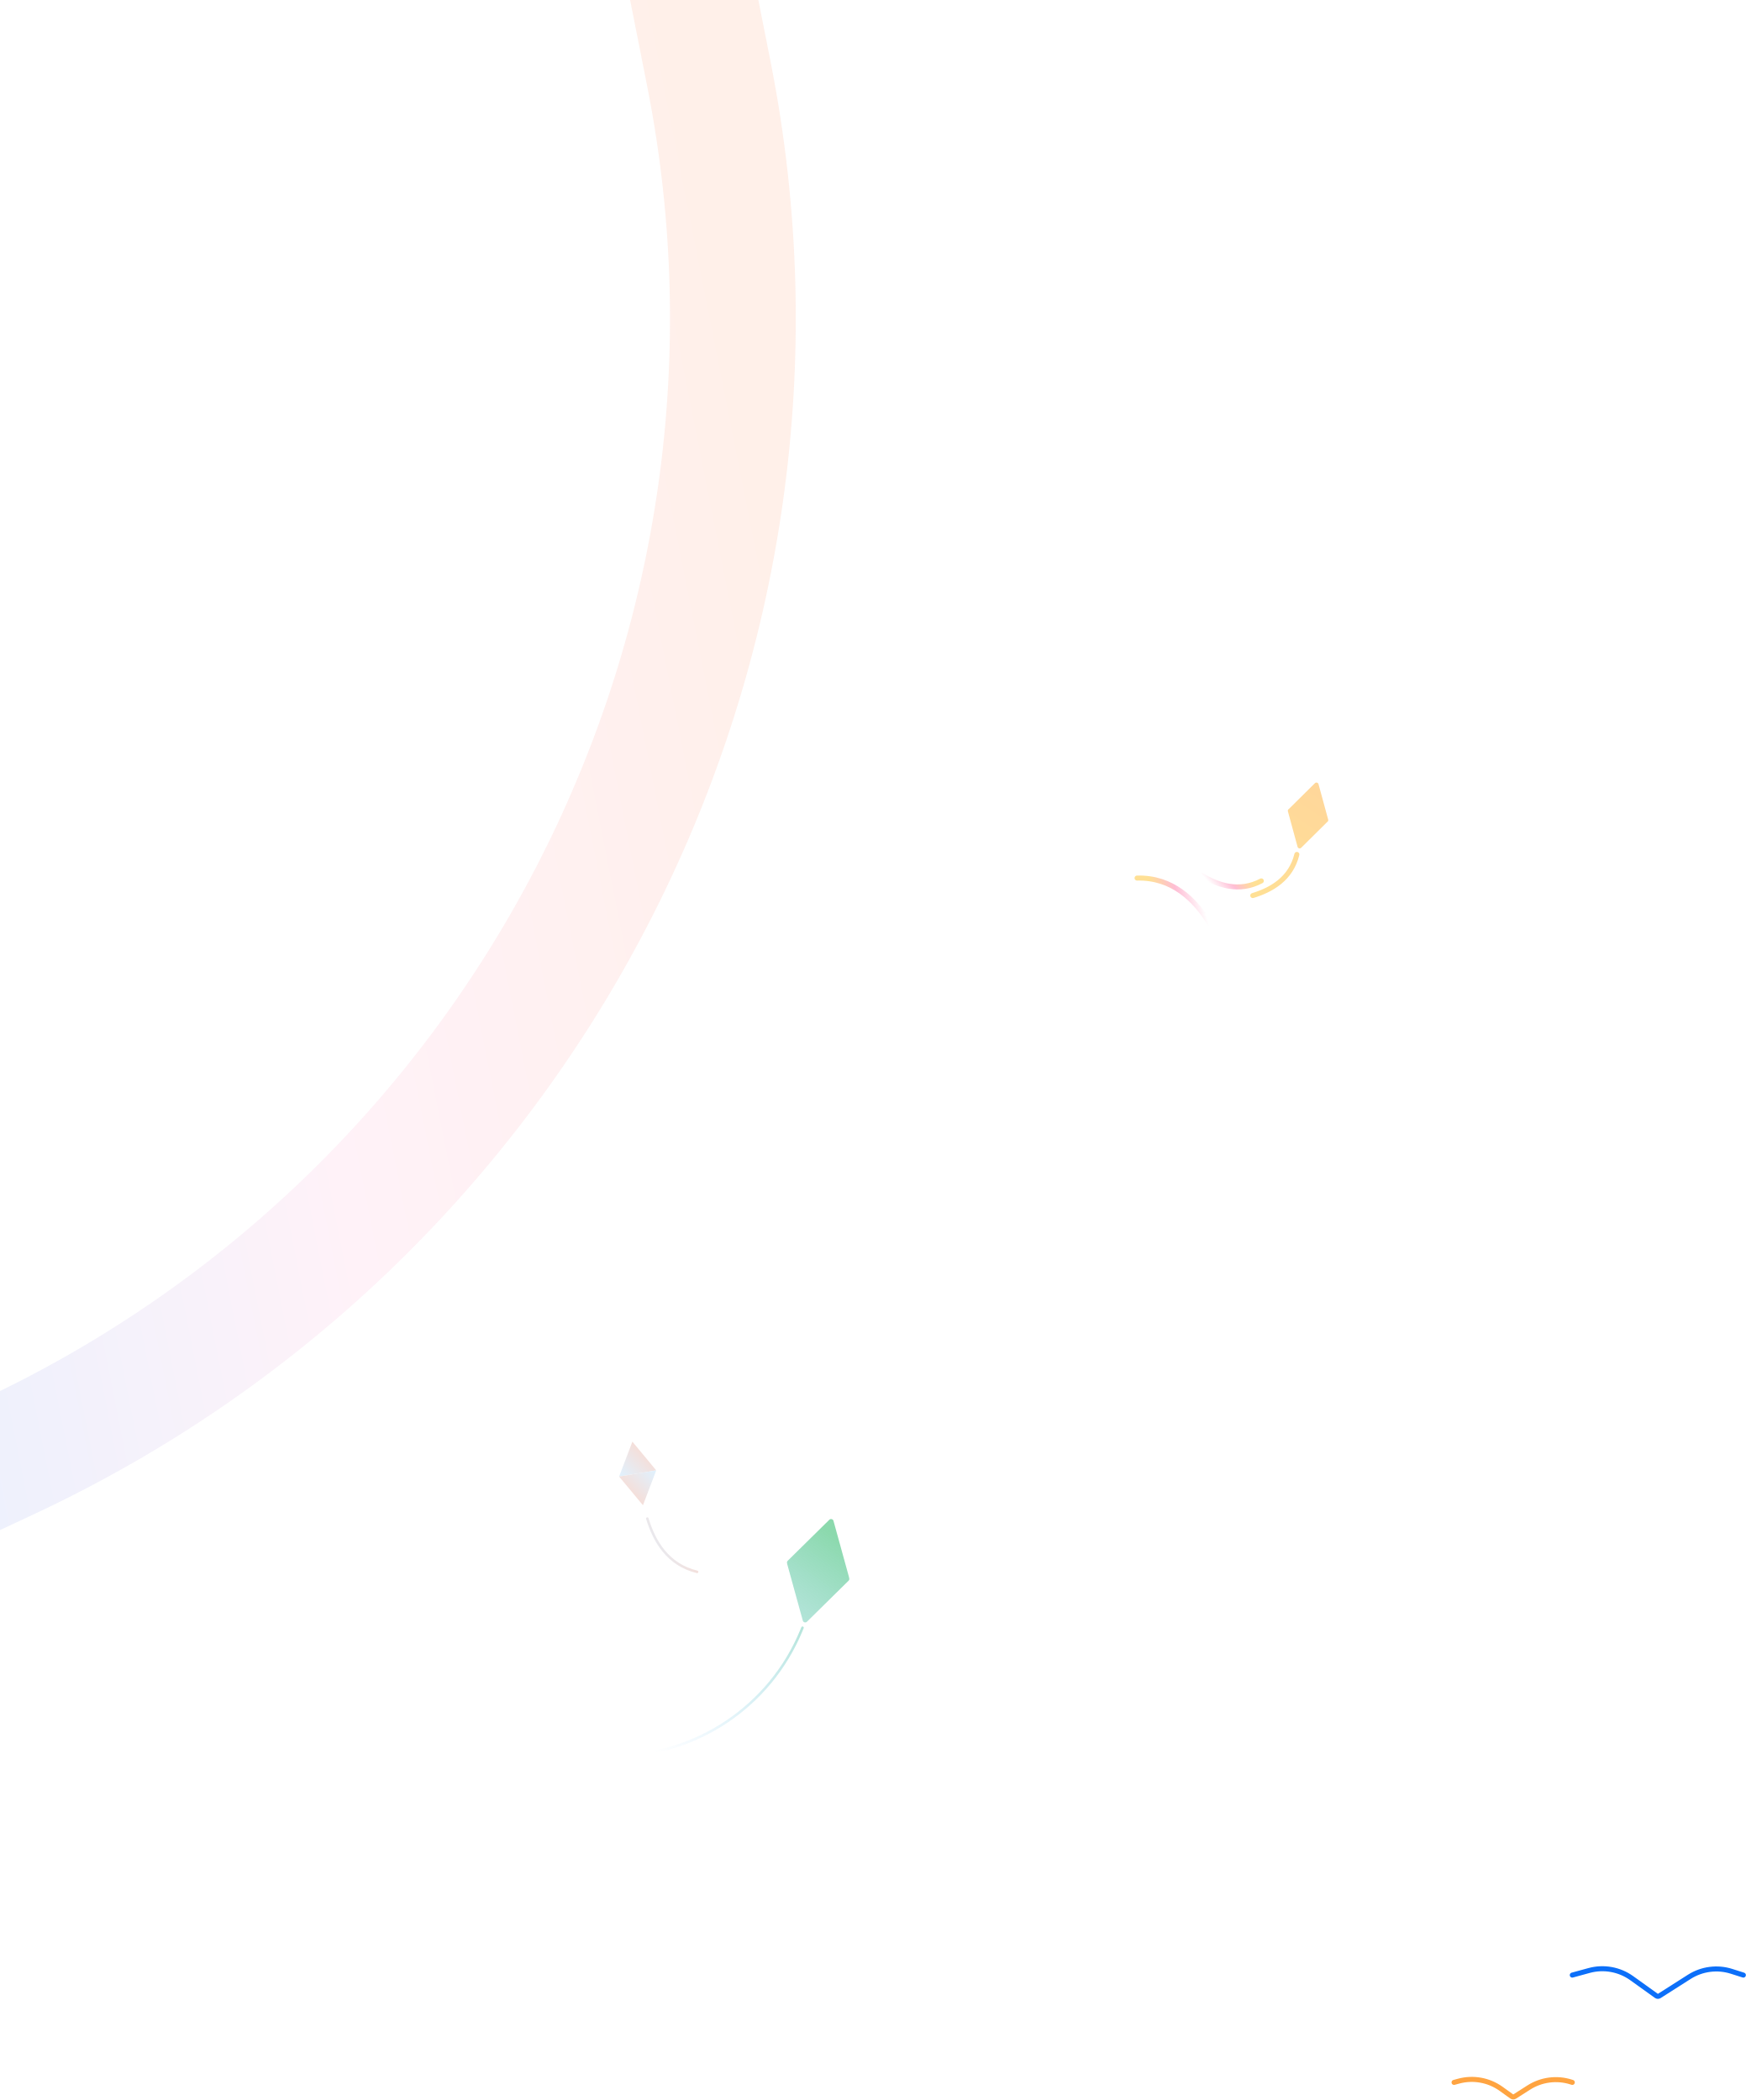
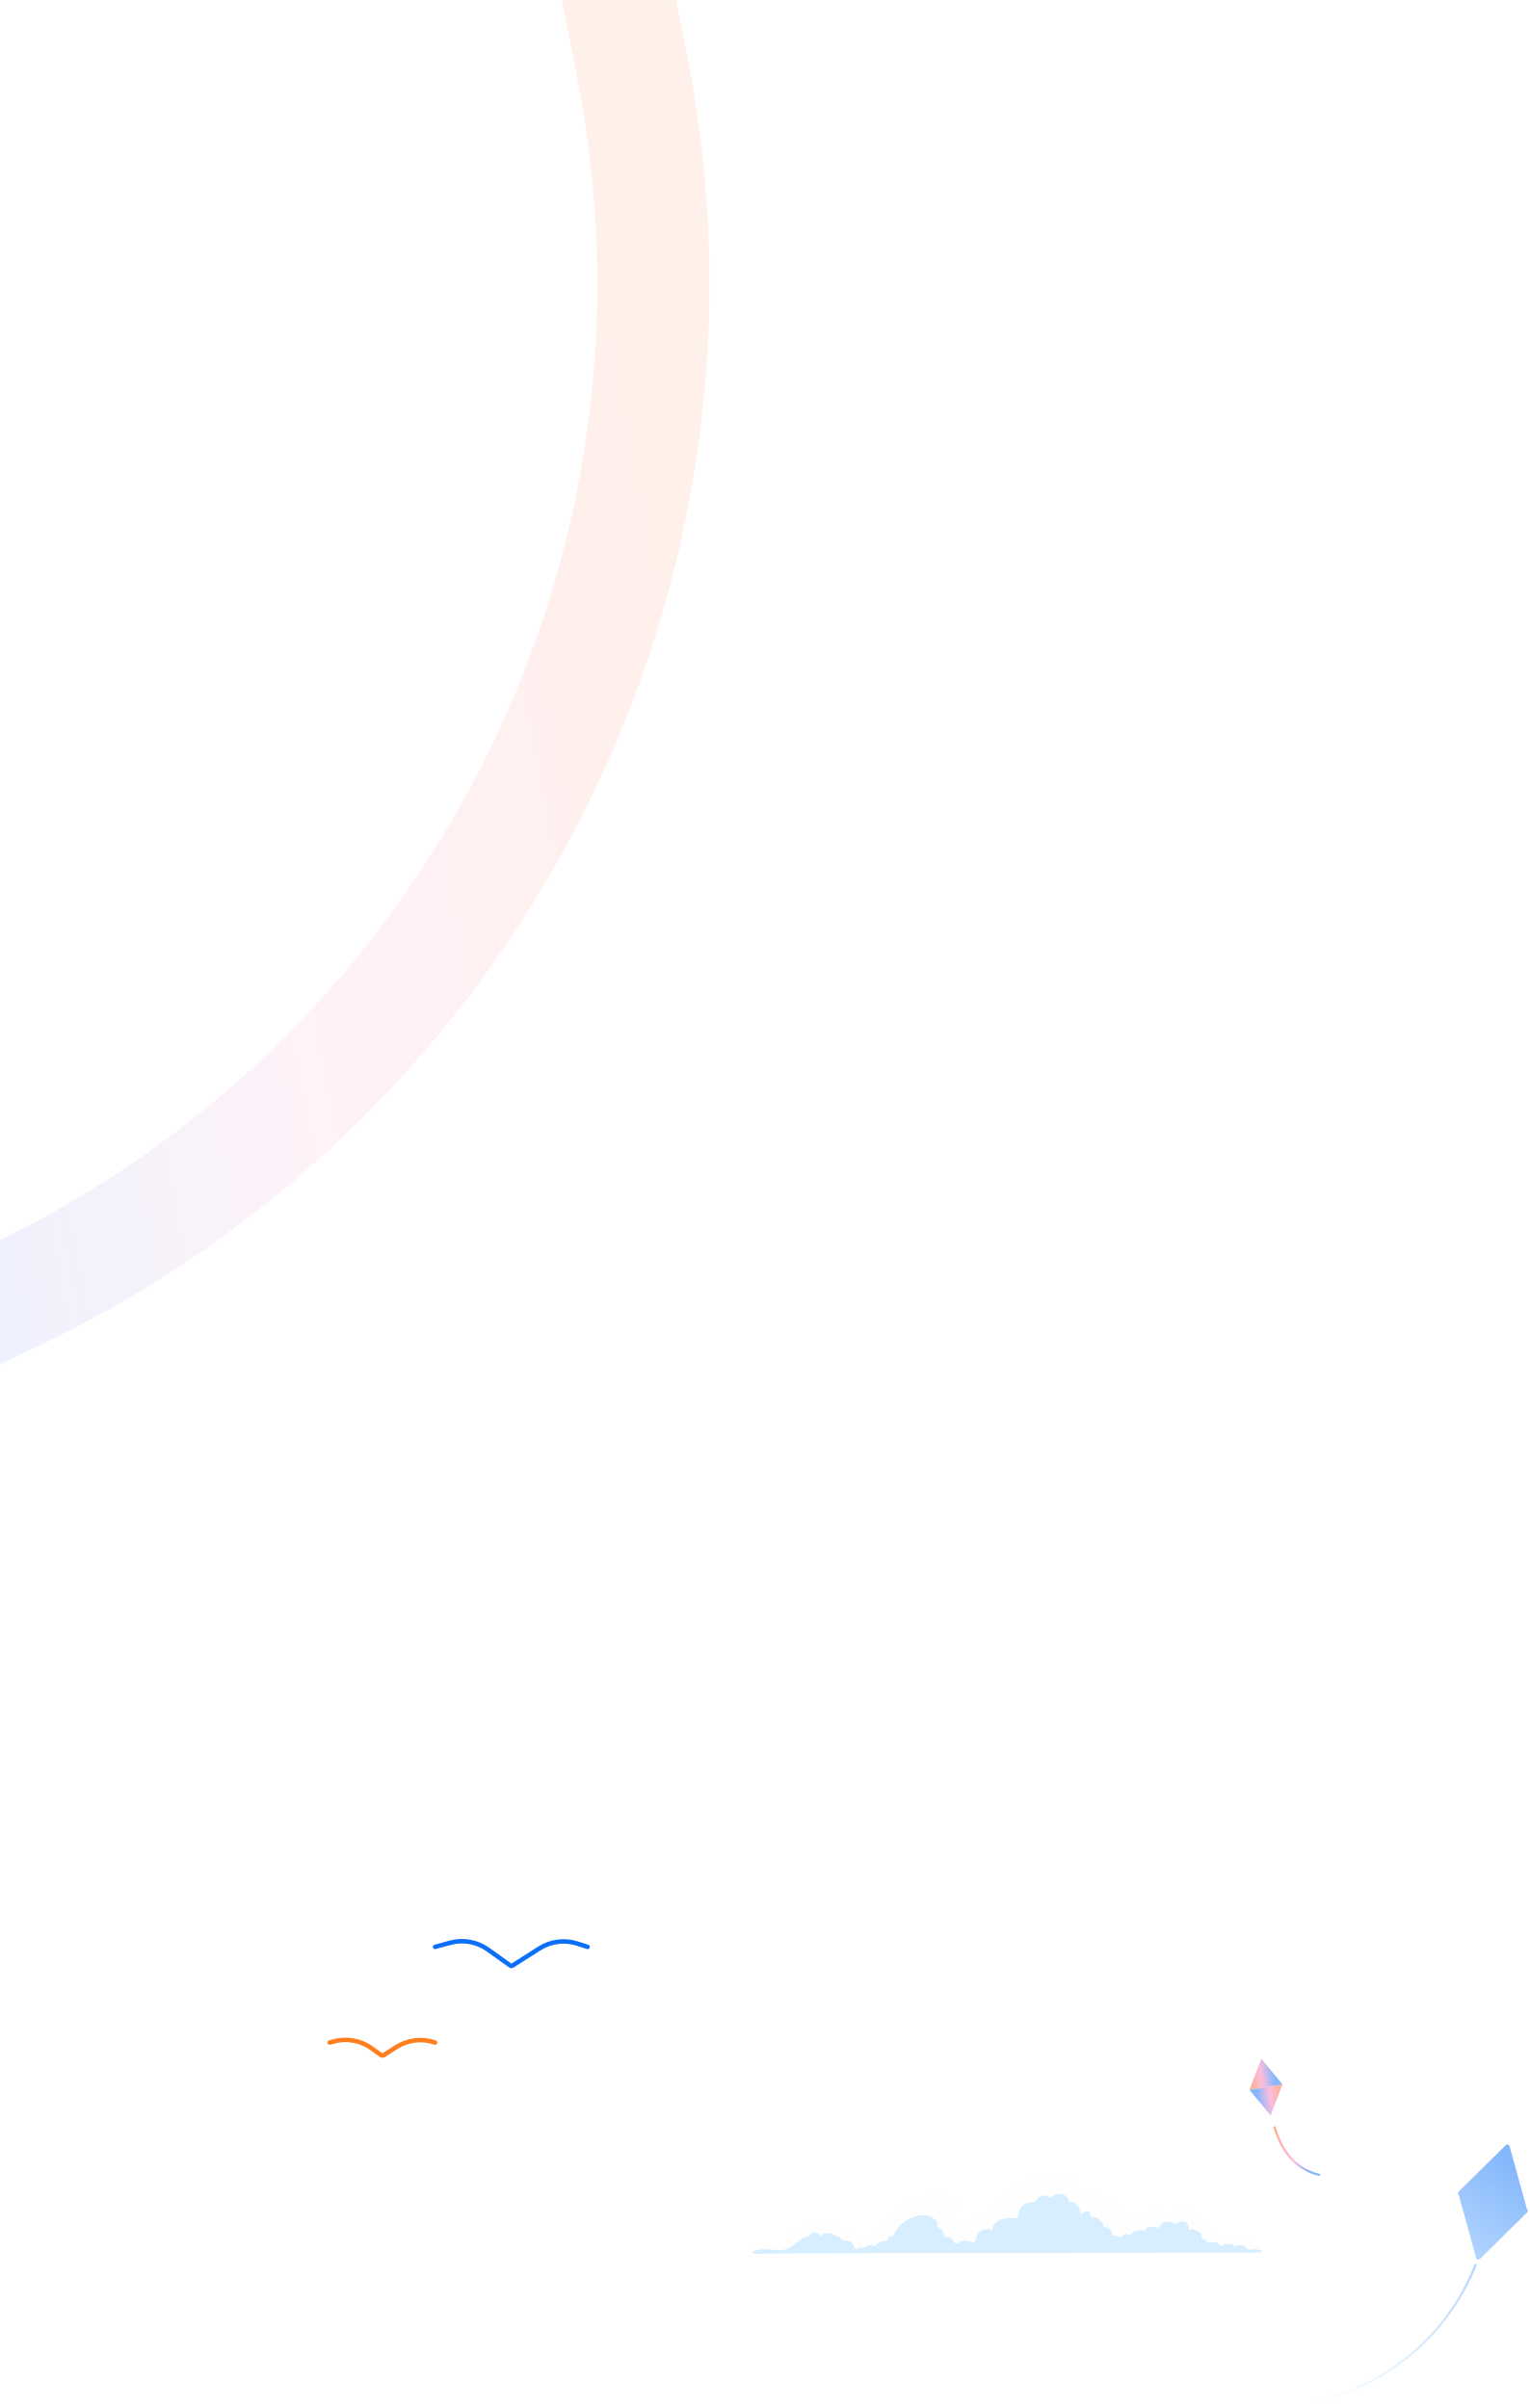
- <svg xmlns="http://www.w3.org/2000/svg" width="694" height="835" viewBox="0 0 694 835" fill="none">
+ <svg xmlns="http://www.w3.org/2000/svg" width="682" height="1074" viewBox="0 0 682 1074" fill="none">
+   <path opacity="0.1" d="M255.768 -102L281.766 29.3C326.443 254.938 211.416 481.946 3.045 579.362L-167.932 659.295" stroke="url(#paint0_linear)" stroke-width="50" stroke-linecap="round" />
+   <g opacity="0.2">
+     <path d="M530.772 1004.76C526.372 1004.76 521.972 1004.76 517.572 1004.76C462.279 1004.78 406.986 1004.8 351.694 1005.09C349.033 1005.1 346.374 1005.12 343.713 1005.13C342.383 1005.14 341.053 1005.15 339.722 1005.16C338.565 1005.16 337.312 1005.38 336.17 1005.12C335.504 1004.97 334.843 1004.35 335.033 1003.69C335.115 1003.41 335.336 1003.19 335.564 1003C337.759 1001.21 340.951 1001.35 343.703 1002.04C345.642 1001.08 347.864 1000.69 350.014 1000.95C350.371 1000.99 350.764 1001.04 351.063 1000.84C351.273 1000.7 351.393 1000.47 351.506 1000.24C352.688 997.887 354.161 995.573 356.351 994.104C358.54 992.635 361.59 992.195 363.803 993.628C364.209 992.509 365.476 991.944 366.658 991.798C369.529 991.443 372.305 992.814 374.834 994.216C377.595 995.747 380.381 997.427 382.287 999.943C382.418 1000.12 382.563 1000.31 382.775 1000.35C382.968 1000.4 383.164 1000.31 383.346 1000.23C385.105 999.469 387.005 999.026 388.923 998.937C389.069 998.929 389.368 997.685 389.446 997.528C389.697 997.024 390.053 996.573 390.477 996.203C391.297 995.487 392.397 995.067 393.491 995.206C393.07 992.773 395.341 990.258 397.804 990.43C396.962 989.244 398.01 987.546 399.136 986.986C399.725 986.693 400.334 986.352 400.94 986.098C401.112 986.026 403.149 985.522 403.148 985.767C403.154 984.054 404.271 982.525 405.599 981.444C406.408 980.785 407.351 980.229 408.39 980.134C409.428 980.04 410.567 980.505 411.024 981.443C413.495 979.052 417.245 978.071 420.571 978.943C421.514 979.191 422.519 979.675 422.841 980.596C423.585 979.805 424.915 980.081 425.846 980.637C426.666 981.127 427.441 981.908 427.438 982.863C427.436 983.593 426.981 984.237 426.502 984.787C425.027 986.484 423.135 987.814 421.039 988.627C422.965 988.855 424.348 991.128 423.665 992.943C424.586 992.676 425.572 992.491 426.497 992.743C427.422 992.996 428.255 993.797 428.264 994.756C429.033 992.918 430.509 991.387 432.317 990.552C432.943 990.263 433.728 990.071 434.284 990.479C434.933 989.219 435.752 988.007 436.906 987.185C437.825 986.53 438.998 986.143 440.132 986.284C440.294 986.304 440.794 986.514 440.923 986.455C441.079 986.383 441.269 985.867 441.322 985.705C441.456 985.288 441.436 984.89 441.626 984.479C442.061 983.541 442.855 982.73 443.723 982.185C443.923 982.059 446.509 981.05 446.512 981.36C446.494 979.182 448.876 977.337 450.981 977.899C451.292 975.877 453.748 974.936 455.458 975.797C455.057 974.334 456.063 973.112 457.176 972.249C458.782 971.003 460.725 970.145 462.755 970.016C464.784 969.887 466.892 970.532 468.364 971.933C469.627 970.826 471.324 970.23 473.002 970.304C474.105 970.353 475.404 970.925 475.486 972.026C476.634 972.001 477.809 971.989 478.895 972.365C479.979 972.741 480.972 973.586 481.203 974.711C481.406 975.701 481.002 976.713 481.027 977.723C481.823 977.694 482.619 977.665 483.415 977.636C484.681 977.59 486 977.553 487.153 978.078C488.306 978.603 489.227 979.873 488.916 981.102C489.715 980.93 490.55 980.779 491.343 980.978C492.136 981.176 492.876 981.82 492.923 982.636C492.905 982.27 495.063 982.279 495.363 982.296C496.209 982.344 497.009 982.542 497.76 982.944C499.224 983.728 500.386 985.188 500.482 986.888C501.943 986.613 503.456 986.338 504.902 986.681C506.348 987.024 507.718 988.16 507.839 989.641C507.753 988.592 509.53 987.332 510.304 986.942C511.449 986.363 512.799 986.151 514.062 986.392C514.695 986.514 515.269 986.756 515.816 987.093C516.238 987.353 516.252 987.439 516.67 987.203C516.97 987.032 517.2 986.72 517.521 986.548C518.735 985.894 520.385 985.942 521.466 986.842C521.553 986.914 521.635 986.99 521.712 987.072C523.364 985.46 525.67 984.538 527.978 984.566C529.658 984.586 531.466 985.203 532.333 986.644C533.091 987.905 532.97 989.485 532.825 990.949C533.918 990.382 535.35 990.547 536.285 991.35C537.22 992.153 537.601 993.543 537.205 994.71C538.562 994.352 540.021 993.996 541.341 994.473C542.661 994.95 543.624 996.638 542.842 997.803C544.082 997.267 545.399 996.719 546.739 996.893C548.079 997.068 549.384 998.268 549.152 999.6C550.246 998.952 551.519 998.609 552.79 998.622C553.304 998.627 553.836 998.696 554.27 998.971C554.704 999.245 555.011 999.771 554.899 1000.27C555.697 999.891 556.53 999.502 557.415 999.504C558.299 999.507 559.249 1000.02 559.446 1000.89C559.372 1000.56 561.487 1001.14 561.651 1001.24C562.257 1001.61 562.827 1002.28 562.972 1003C563.278 1004.5 560.965 1004.75 559.943 1004.75C550.22 1004.75 540.496 1004.75 530.772 1004.76Z" fill="#FCFBF9" />
+     <path d="M336.17 1005.12C337.312 1005.38 338.565 1005.16 339.722 1005.16C341.053 1005.15 342.383 1005.14 343.713 1005.13C346.374 1005.12 349.034 1005.1 351.694 1005.09C406.986 1004.8 462.279 1004.78 517.572 1004.76C521.972 1004.76 526.372 1004.76 530.772 1004.76C540.496 1004.75 550.22 1004.75 559.944 1004.75C560.725 1004.75 562.258 1004.6 562.801 1003.86C560.878 1003.12 558.719 1002.98 556.726 1003.51C556.876 1003.47 555.323 1002 555.14 1001.89C554.419 1001.5 553.579 1001.3 552.756 1001.34C552.076 1001.38 551.013 1002.05 550.539 1001.85C550.175 1001.7 549.898 1001.3 549.471 1001.15C549.011 1000.99 548.515 1000.93 548.031 1000.89C547.42 1000.84 546.799 1000.81 546.2 1000.94C545.601 1001.07 545.017 1001.38 544.687 1001.9C544.223 1001.16 543.466 1000.64 542.649 1000.35C541.832 1000.06 540.954 999.972 540.085 999.965C539.573 999.961 539.134 1000.16 538.653 1000.2C538.13 1000.25 538.227 1000.01 537.951 999.571C537.507 998.865 536.64 998.394 535.8 998.568C535.85 997.865 535.895 997.126 535.598 996.486C535.285 995.812 534.639 995.355 533.979 995.014C532.78 994.395 531.284 994.073 530.104 994.728C530.079 994.046 530.039 993.355 529.829 992.705C529.62 992.055 529.221 991.442 528.628 991.105C527.825 990.649 526.826 990.767 525.929 990.984C525.165 991.169 524.334 991.485 524.005 992.199C523.586 991.504 522.798 991.095 521.997 990.965C520.946 990.795 519.518 990.942 518.537 991.379C517.886 991.669 517.619 992.191 517.292 992.784C517.011 993.294 516.773 993.655 516.136 993.596C514.99 993.489 514.043 992.911 512.835 993.078C511.666 993.239 510.505 994.123 510.445 995.303C508.332 993.974 505.165 994.833 504.013 997.048C502.843 995.869 500.466 996.484 500.016 998.083C498.827 997.371 497.409 997.048 496.029 997.176C496.182 995.122 494.251 993.167 492.196 993.295C491.695 990.53 488.867 988.398 486.07 988.676C486.477 987.833 486.045 986.568 485.112 986.275C484.562 986.103 484.046 986.441 483.552 986.703C483.381 986.793 482.022 987.513 482.066 987.692C481.767 986.45 481.436 985.191 480.752 984.112C480.068 983.034 478.964 982.148 477.692 982.036C477.308 982.002 476.884 982.055 476.613 982.329C476.645 980.588 475.211 979.017 473.515 978.626C471.818 978.235 469.988 978.893 468.708 980.073C468.597 980.176 468.472 980.288 468.321 980.285C468.218 980.282 468.126 980.225 468.039 980.169C467.529 979.84 467.01 979.503 466.426 979.336C465.378 979.037 464.219 979.332 463.321 979.95C462.774 980.327 462.315 980.815 461.928 981.352C461.757 981.589 461.625 981.951 461.423 982.153C461.138 982.436 461.243 982.353 460.83 982.318C459.78 982.232 458.857 982.229 457.851 982.613C455.993 983.324 454.411 984.986 454.226 987.026C454.162 987.746 454.193 988.587 453.634 989.045C453.244 989.364 452.695 989.374 452.191 989.367C450.068 989.337 447.873 989.275 445.91 990.082C443.947 990.89 442.274 992.839 442.522 994.947C440.062 993.226 436.072 994.716 435.342 997.628C435.133 998.46 435.063 999.487 434.303 999.885C433.623 1000.24 432.817 999.859 432.087 999.625C430.568 999.137 428.841 999.345 427.481 1000.18C426.571 1000.74 426.755 1000.56 425.689 1000.63C425.548 998.459 422.808 996.928 420.883 997.946C421.216 995.973 419.885 993.858 417.963 993.304C418.713 989.792 414.006 987.584 410.444 988.041C405.19 988.714 400.397 992.274 398.233 997.11C398.275 997.015 396.797 997.374 396.641 997.477C396.152 997.802 395.761 998.303 395.595 998.869C395.384 999.591 395.717 999.888 394.838 999.711C394.062 999.554 393.291 999.564 392.547 999.863C391.653 1000.22 390.91 1000.95 390.528 1001.83C389.582 1001.5 388.569 1001.3 387.573 1001.42C386.577 1001.55 385.599 1002.01 384.985 1002.8C384.249 1002.27 383.151 1002.31 382.456 1002.89C381.902 1003.36 381.349 1002.89 381.057 1002.36C380.647 1001.61 380.465 1000.85 379.8 1000.25C378.734 999.297 377.151 999.246 375.725 999.364C375.684 999.368 374.854 998.302 374.72 998.19C374.292 997.835 373.812 997.575 373.293 997.378C372.421 997.045 371.684 996.501 370.773 996.221C369.364 995.787 366.982 995.554 366.612 997.476C365.689 996.729 364.7 995.952 363.521 995.807C362.343 995.662 360.969 996.449 360.949 997.636C357.217 997.283 354.726 1001.4 351.289 1002.9C348.088 1004.29 344.42 1003.28 340.93 1003.16C339.009 1003.09 336.857 1003.55 335.252 1004.56C335.478 1004.83 335.822 1005.04 336.17 1005.12Z" fill="#32AAFF" />
+   </g>
+   <path d="M194 868.333L200.682 866.508C206.493 864.921 212.709 866.038 217.604 869.547L227.45 876.606C227.782 876.844 228.226 876.856 228.57 876.637L240.503 869.033C245.507 865.844 251.669 865.042 257.323 866.843L262 868.333" stroke="#0C6FF9" stroke-width="2" stroke-linecap="round" />
+   <path d="M147 911L148.769 910.516C154.587 908.924 160.813 910.044 165.712 913.562L169.95 916.605C170.282 916.843 170.726 916.856 171.071 916.636L176.694 913.046C181.703 909.849 187.874 909.045 193.535 910.852L194 911" stroke="#FF7E1D" stroke-width="2" stroke-linecap="round" />
  <g opacity="0.5">
-     <path d="M259.917 584.296L251.541 574.205L246.88 586.463L259.917 584.296Z" fill="url(#paint0_linear)" stroke="url(#paint1_linear)" />
-     <path d="M247.044 587.45L255.42 597.542L260.081 585.283L247.044 587.45Z" fill="url(#paint2_linear)" stroke="url(#paint3_linear)" />
+     <path d="M562.378 918.226L557.103 932.099L571.858 929.647L562.378 918.226Z" fill="url(#paint1_linear)" />
+     <path d="M566.582 943.52L571.857 929.647L557.102 932.1L566.582 943.52Z" fill="url(#paint2_linear)" />
  </g>
-   <path opacity="0.5" d="M277.094 625C265.434 622.173 260.047 612.835 257.307 603.8" stroke="url(#paint4_linear)" stroke-linecap="round" />
-   <path opacity="0.5" fill-rule="evenodd" clip-rule="evenodd" d="M329.658 604.288C330.202 603.752 331.121 603.999 331.324 604.735L337.495 627.119C337.521 627.215 337.533 627.31 337.532 627.402C337.688 627.76 337.636 628.204 337.318 628.517L320.783 644.817C320.239 645.353 319.319 645.107 319.116 644.371L312.946 621.987C312.92 621.891 312.908 621.796 312.909 621.704C312.753 621.346 312.805 620.902 313.122 620.589L329.658 604.288ZM319.462 647.402C319.567 647.147 319.446 646.855 319.19 646.75C318.935 646.644 318.643 646.766 318.538 647.022L318.098 648.089C305.734 678.115 276.472 697.712 244 697.712V698.712C276.877 698.712 306.505 678.871 319.023 648.47L319.462 647.402Z" fill="url(#paint5_linear)" />
-   <path opacity="0.5" d="M451.999 349.134C466.068 348.797 475.007 357.741 480.854 367.147" stroke="url(#paint6_linear)" stroke-width="2" stroke-linecap="round" />
-   <path opacity="0.5" d="M501.388 350.259C492.622 354.902 484.169 352.076 477.52 347.986" stroke="url(#paint7_linear)" stroke-width="2" stroke-linecap="round" />
-   <path opacity="0.5" fill-rule="evenodd" clip-rule="evenodd" d="M522.692 311.406C523.158 310.945 523.948 311.156 524.12 311.788L527.967 325.893C528.081 326.309 527.871 326.704 527.534 326.879L517.225 337.096C516.76 337.557 515.97 337.346 515.797 336.713L511.95 322.609C511.837 322.193 512.047 321.798 512.384 321.623L522.692 311.406ZM498.28 357.049C497.751 357.209 497.193 356.91 497.033 356.382C496.872 355.853 497.171 355.295 497.699 355.135C505.033 352.911 512.332 348.628 514.545 339.497C514.675 338.96 515.216 338.631 515.753 338.761C516.29 338.891 516.619 339.431 516.489 339.968C514.029 350.117 505.887 354.742 498.28 357.049Z" fill="url(#paint8_linear)" />
-   <path d="M625 785.333L631.682 783.508C637.493 781.921 643.709 783.038 648.604 786.547L658.45 793.606C658.782 793.844 659.226 793.856 659.57 793.637L671.503 786.033C676.507 782.844 682.669 782.042 688.323 783.843L693 785.333" stroke="#0C6FF9" stroke-width="2" stroke-linecap="round" />
-   <path d="M578 828L579.769 827.516C585.587 825.924 591.813 827.044 596.712 830.562L600.95 833.605C601.282 833.843 601.726 833.856 602.071 833.636L607.694 830.046C612.703 826.849 618.874 826.045 624.535 827.852L625 828" stroke="#FFA441" stroke-width="2" stroke-linecap="round" />
-   <path opacity="0.1" d="M255.768 -102L281.766 29.3C326.443 254.938 211.416 481.946 3.045 579.362L-167.932 659.295" stroke="url(#paint9_linear)" stroke-width="50" stroke-linecap="round" />
+   <path opacity="0.5" d="M588.093 970C576.433 967.173 571.046 957.835 568.307 948.8" stroke="url(#paint3_linear)" stroke-linecap="round" />
+   <path opacity="0.5" fill-rule="evenodd" clip-rule="evenodd" d="M671.429 956.749C671.973 956.213 672.893 956.459 673.095 957.195L680.829 985.252C681.293 985.601 681.382 986.316 680.928 986.764L659.851 1007.54C659.307 1008.08 658.388 1007.83 658.185 1007.09L650.451 979.037C649.987 978.688 649.899 977.973 650.353 977.525L671.429 956.749ZM658.394 1010.41C658.499 1010.16 658.377 1009.86 658.122 1009.76C657.867 1009.65 657.574 1009.78 657.469 1010.03L656.925 1011.35C641.586 1048.6 605.284 1072.91 565 1072.91V1073.91C605.689 1073.91 642.357 1049.36 657.849 1011.73L658.394 1010.41Z" fill="url(#paint4_linear)" />
  <defs>
-     <linearGradient id="paint0_linear" x1="258.756" y1="572" x2="244.674" y2="585.622" gradientUnits="userSpaceOnUse">
-       <stop stop-color="#FFAD92" />
-       <stop offset="1" stop-color="#C0E5FF" />
-     </linearGradient>
-     <linearGradient id="paint1_linear" x1="258.756" y1="572" x2="244.674" y2="585.622" gradientUnits="userSpaceOnUse">
-       <stop stop-color="#FFAD92" />
-       <stop offset="1" stop-color="#C0E5FF" />
-     </linearGradient>
-     <linearGradient id="paint2_linear" x1="248.205" y1="599.747" x2="262.287" y2="586.125" gradientUnits="userSpaceOnUse">
-       <stop stop-color="#FFAD92" />
-       <stop offset="1" stop-color="#C0E5FF" />
-     </linearGradient>
-     <linearGradient id="paint3_linear" x1="248.205" y1="599.747" x2="262.287" y2="586.125" gradientUnits="userSpaceOnUse">
-       <stop stop-color="#FFAD92" />
-       <stop offset="1" stop-color="#C0E5FF" />
-     </linearGradient>
-     <linearGradient id="paint4_linear" x1="277.094" y1="603.8" x2="252.959" y2="617.125" gradientUnits="userSpaceOnUse">
-       <stop stop-color="#FFAD92" />
-       <stop offset="1" stop-color="#C0E5FF" />
-     </linearGradient>
-     <linearGradient id="paint5_linear" x1="323" y1="604.212" x2="258" y2="694.712" gradientUnits="userSpaceOnUse">
-       <stop stop-color="#18B35B" />
-       <stop offset="1" stop-color="#32AAFF" stop-opacity="0" />
-     </linearGradient>
-     <linearGradient id="paint6_linear" x1="459.567" y1="359.978" x2="477.206" y2="355.252" gradientUnits="userSpaceOnUse">
-       <stop stop-color="#FFC22B" />
-       <stop offset="0.5" stop-color="#FE7DAB" />
-       <stop offset="1" stop-color="#FE7DAB" stop-opacity="0" />
-     </linearGradient>
-     <linearGradient id="paint7_linear" x1="493.201" y1="345.803" x2="483.565" y2="354.338" gradientUnits="userSpaceOnUse">
-       <stop stop-color="#FFC22B" />
-       <stop offset="0.5" stop-color="#FE7DAB" />
-       <stop offset="1" stop-color="#FE7DAB" stop-opacity="0" />
-     </linearGradient>
-     <linearGradient id="paint8_linear" x1="525" y1="313" x2="495.5" y2="357" gradientUnits="userSpaceOnUse">
-       <stop stop-color="#FFAF36" />
-       <stop offset="1" stop-color="#FFC22B" />
-     </linearGradient>
-     <linearGradient id="paint9_linear" x1="-125.222" y1="312.138" x2="309.71" y2="226.02" gradientUnits="userSpaceOnUse">
+     <linearGradient id="paint0_linear" x1="-125.222" y1="312.138" x2="309.71" y2="226.02" gradientUnits="userSpaceOnUse">
      <stop stop-color="#0C6FF9" />
      <stop offset="0.5" stop-color="#FB7BBB" />
      <stop offset="1" stop-color="#FC611E" />
    </linearGradient>
+     <linearGradient id="paint1_linear" x1="567.944" y1="923.799" x2="556.335" y2="925.729" gradientUnits="userSpaceOnUse">
+       <stop stop-color="#0C6FF9" />
+       <stop offset="0.5" stop-color="#FB7BBB" />
+       <stop offset="1" stop-color="#FC611E" />
+     </linearGradient>
+     <linearGradient id="paint2_linear" x1="561.016" y1="937.947" x2="572.625" y2="936.018" gradientUnits="userSpaceOnUse">
+       <stop stop-color="#0C6FF9" />
+       <stop offset="0.5" stop-color="#FB7BBB" />
+       <stop offset="1" stop-color="#FC611E" />
+     </linearGradient>
+     <linearGradient id="paint3_linear" x1="584.254" y1="959.4" x2="568.686" y2="959.4" gradientUnits="userSpaceOnUse">
+       <stop stop-color="#0C6FF9" />
+       <stop offset="0.5" stop-color="#FB7BBB" />
+       <stop offset="1" stop-color="#FC611E" />
+     </linearGradient>
+     <linearGradient id="paint4_linear" x1="663.079" y1="956.723" x2="582.5" y2="1069.04" gradientUnits="userSpaceOnUse">
+       <stop stop-color="#0C6FF9" />
+       <stop offset="1" stop-color="#32AAFF" stop-opacity="0" />
+     </linearGradient>
  </defs>
</svg>
